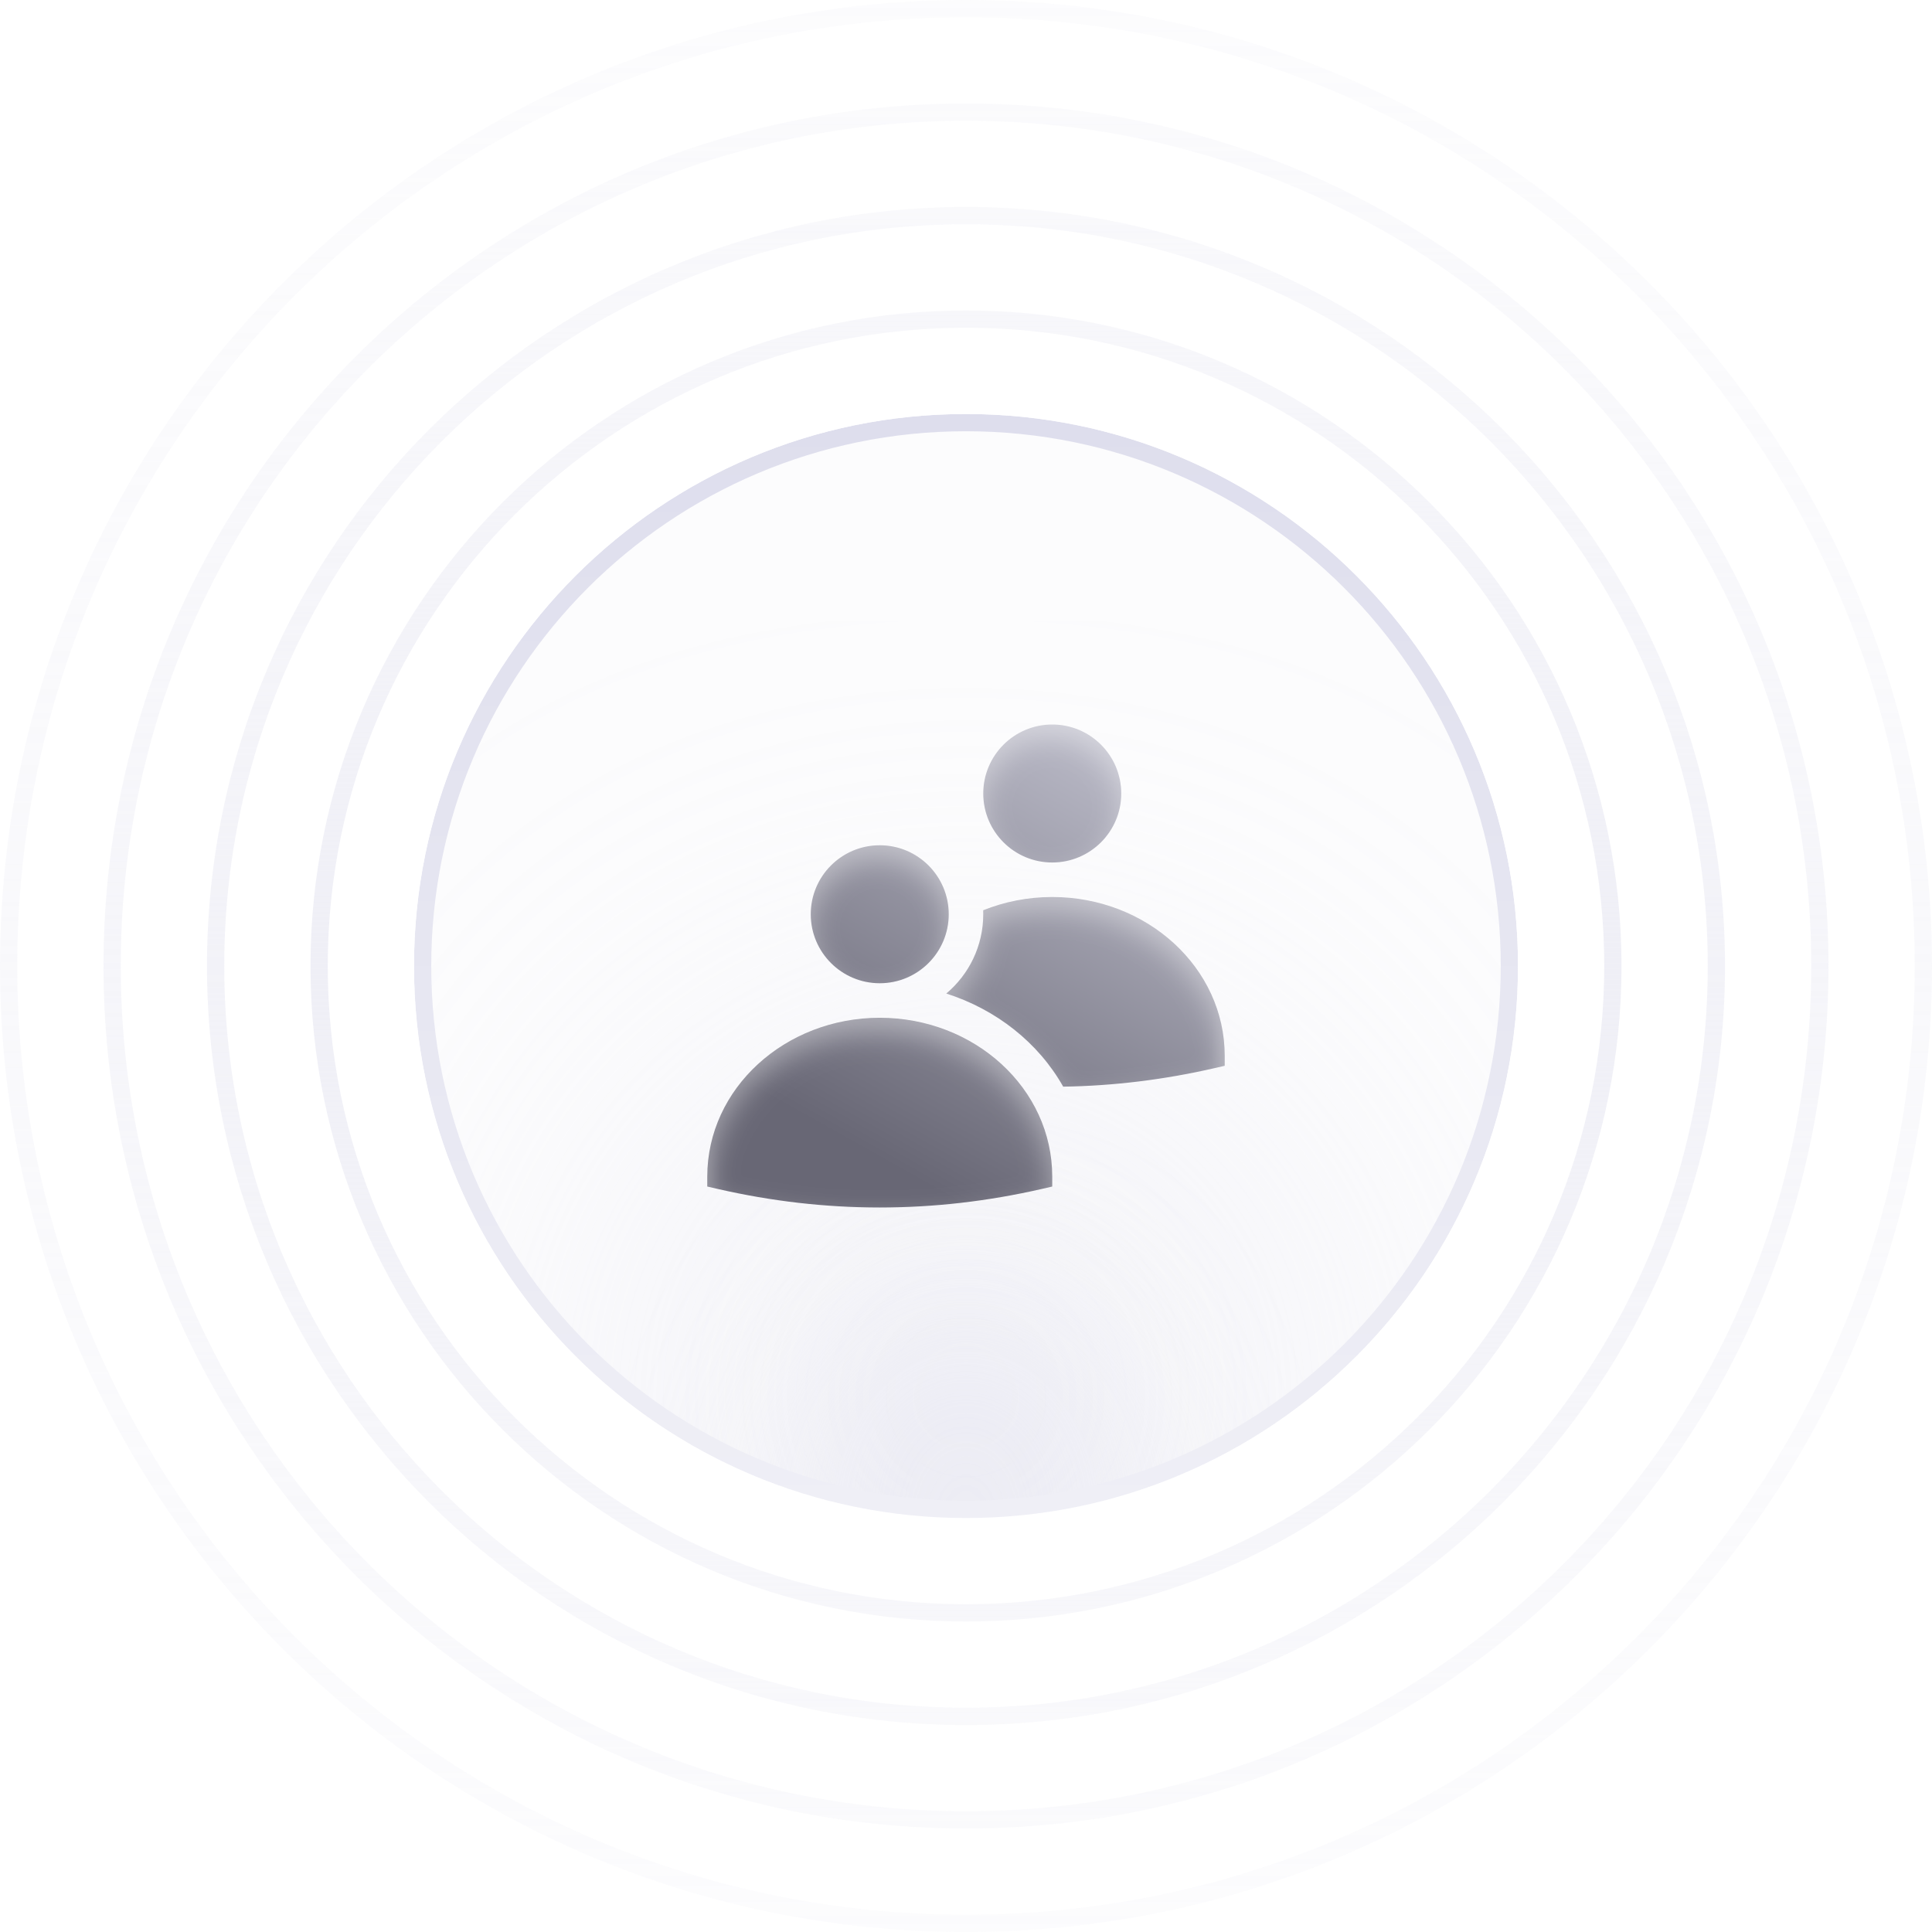
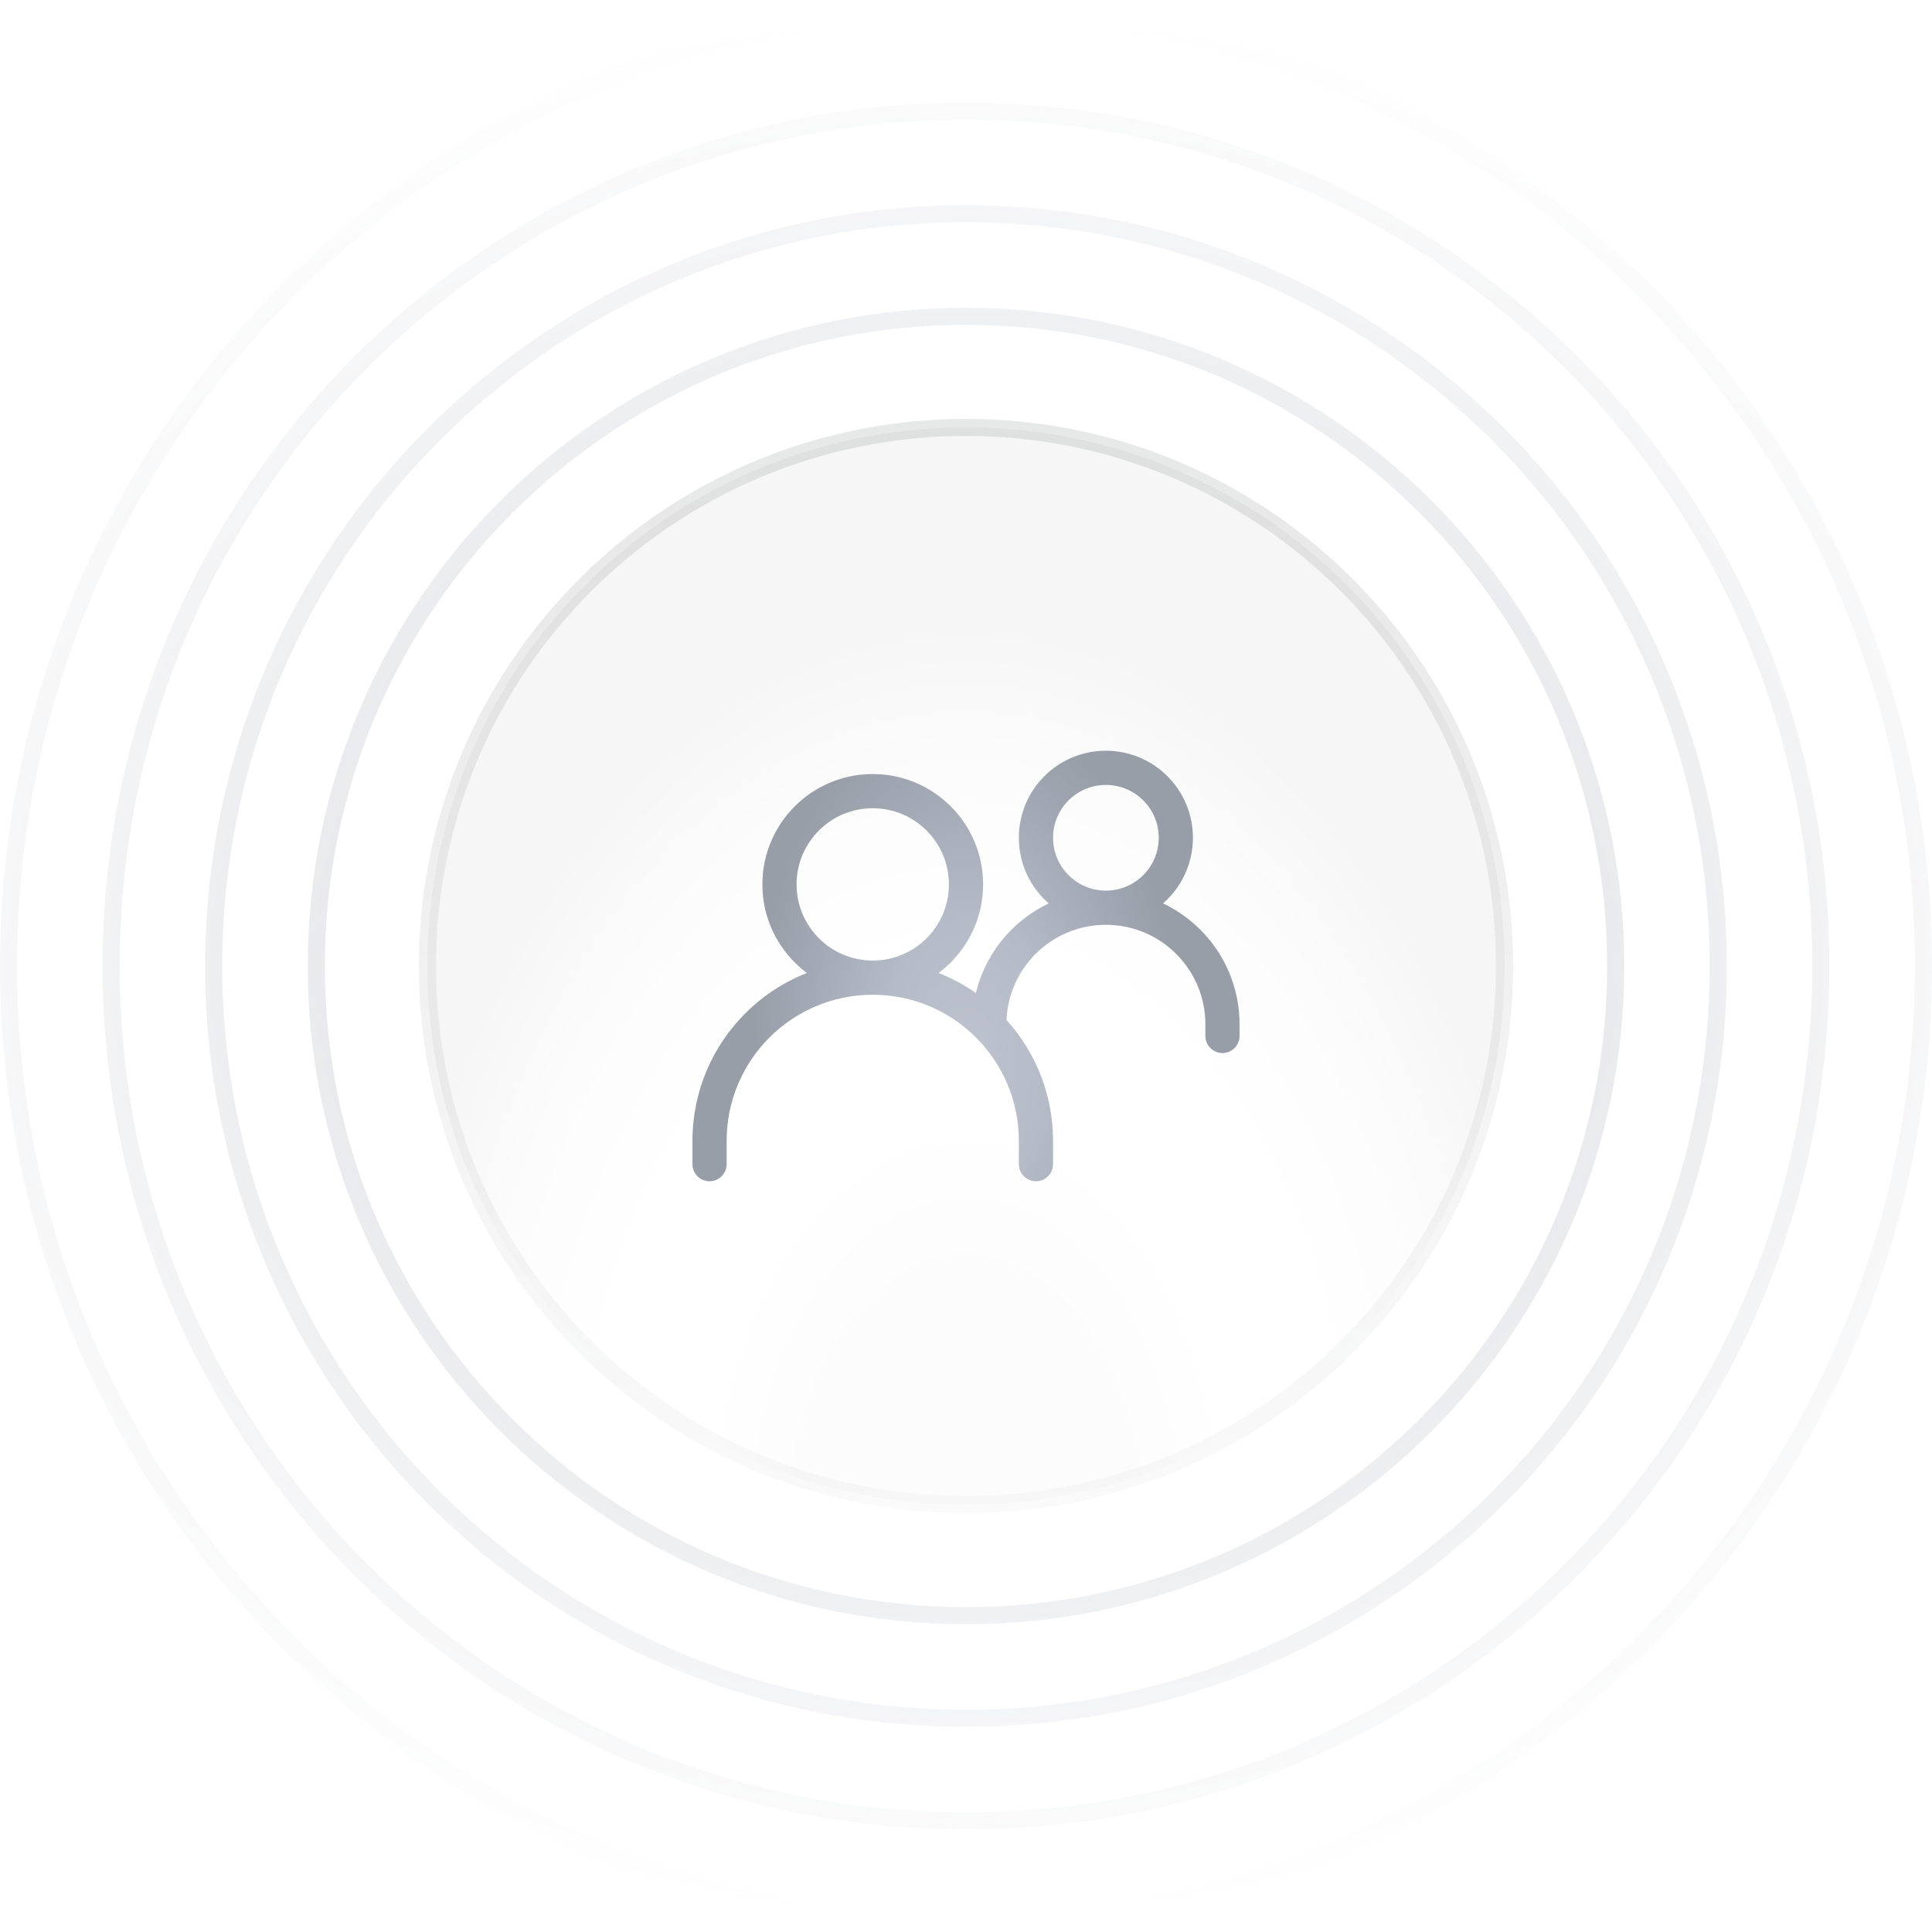
- <svg xmlns="http://www.w3.org/2000/svg" width="112" height="112" viewBox="0 0 112 112" fill="none">
-   <circle cx="56" cy="56" r="37.5" stroke="url(#paint0_linear_24994_169430)" style="" />
-   <circle opacity="0.8" cx="56" cy="56" r="43.5" stroke="url(#paint1_linear_24994_169430)" style="" />
-   <circle opacity="0.6" cx="56" cy="56" r="49.5" stroke="url(#paint2_linear_24994_169430)" style="" />
-   <circle opacity="0.4" cx="56" cy="56" r="55.5" stroke="url(#paint3_linear_24994_169430)" style="" />
-   <mask id="mask0_24994_169430" style="mask-type:alpha" maskUnits="userSpaceOnUse" x="24" y="24" width="64" height="64">
-     <circle cx="56" cy="56" r="32" fill="#131316" style="fill:#131316;fill:color(display-p3 0.075 0.075 0.086);fill-opacity:1;" />
+ <svg xmlns="http://www.w3.org/2000/svg" width="113" height="113" viewBox="0 0 113 113" fill="none">
+   <path d="M94.5 56.5C94.5 77.487 77.487 94.5 56.5 94.5C35.513 94.5 18.5 77.487 18.5 56.5C18.5 35.513 35.513 18.5 56.5 18.5C77.487 18.5 94.5 35.513 94.5 56.5Z" stroke="url(#paint0_radial_3396_433)" />
+   <path d="M100.5 56.5C100.5 80.8 80.8 100.5 56.5 100.5C32.2 100.5 12.5 80.8 12.5 56.5C12.5 32.2 32.2 12.5 56.5 12.5C80.8 12.5 100.5 32.2 100.5 56.5Z" stroke="url(#paint1_radial_3396_433)" />
+   <path d="M106.5 56.5C106.5 84.114 84.114 106.5 56.5 106.5C28.886 106.5 6.5 84.114 6.5 56.5C6.5 28.886 28.886 6.5 56.5 6.5C84.114 6.5 106.5 28.886 106.5 56.5Z" stroke="url(#paint2_radial_3396_433)" />
+   <path d="M112.5 56.5C112.5 87.428 87.428 112.5 56.5 112.5C25.572 112.5 0.5 87.428 0.5 56.5C0.5 25.572 25.572 0.5 56.5 0.5C87.428 0.5 112.5 25.572 112.5 56.5Z" stroke="url(#paint3_radial_3396_433)" />
+   <path d="M56.5 25C73.897 25 88 39.103 88 56.5C88 73.897 73.897 88 56.5 88C39.103 88 25 73.897 25 56.5C25 39.103 39.103 25 56.5 25Z" fill="url(#paint4_radial_3396_433)" />
+   <path d="M56.5 25C73.897 25 88 39.103 88 56.5C88 73.897 73.897 88 56.5 88C39.103 88 25 73.897 25 56.5C25 39.103 39.103 25 56.5 25Z" stroke="url(#paint5_linear_3396_433)" />
+   <mask id="mask0_3396_433" style="mask-type:alpha" maskUnits="userSpaceOnUse" x="40" y="43" width="33" height="27">
+     <path d="M40.5 68.091C40.5 68.643 40.948 69.091 41.5 69.091C42.052 69.091 42.5 68.643 42.5 68.091H41.5H40.5ZM59.591 68.091C59.591 68.643 60.039 69.091 60.591 69.091C61.143 69.091 61.591 68.643 61.591 68.091H60.591H59.591ZM56.864 59.909C56.864 60.461 57.311 60.909 57.864 60.909C58.416 60.909 58.864 60.461 58.864 59.909H57.864H56.864ZM70.5 60.591C70.5 61.143 70.948 61.591 71.5 61.591C72.052 61.591 72.5 61.143 72.5 60.591H71.5H70.5ZM41.5 68.091H42.5V66.727H41.5H40.5V68.091H41.5ZM41.5 66.727H42.5C42.5 62.008 46.326 58.182 51.045 58.182V57.182V56.182C45.221 56.182 40.5 60.903 40.5 66.727H41.5ZM51.045 57.182V58.182C55.765 58.182 59.591 62.008 59.591 66.727H60.591H61.591C61.591 60.903 56.87 56.182 51.045 56.182V57.182ZM60.591 66.727H59.591V68.091H60.591H61.591V66.727H60.591ZM57.864 59.909H58.864C58.864 56.696 61.469 54.091 64.682 54.091V53.091V52.091C60.364 52.091 56.864 55.591 56.864 59.909H57.864ZM64.682 53.091V54.091C67.895 54.091 70.5 56.696 70.5 59.909H71.5H72.5C72.5 55.591 69 52.091 64.682 52.091V53.091ZM71.5 59.909H70.5V60.591H71.5H72.5V59.909H71.5ZM51.045 57.182V58.182C54.61 58.182 57.5 55.292 57.5 51.727H56.5H55.5C55.5 54.187 53.506 56.182 51.045 56.182V57.182ZM56.5 51.727H57.5C57.5 48.163 54.61 45.273 51.045 45.273V46.273V47.273C53.506 47.273 55.5 49.267 55.5 51.727H56.5ZM51.045 46.273V45.273C47.481 45.273 44.591 48.163 44.591 51.727H45.591H46.591C46.591 49.267 48.585 47.273 51.045 47.273V46.273ZM45.591 51.727H44.591C44.591 55.292 47.481 58.182 51.045 58.182V57.182V56.182C48.585 56.182 46.591 54.187 46.591 51.727H45.591ZM64.682 53.091V54.091C67.493 54.091 69.773 51.812 69.773 49H68.773H67.773C67.773 50.707 66.389 52.091 64.682 52.091V53.091ZM68.773 49H69.773C69.773 46.188 67.493 43.909 64.682 43.909V44.909V45.909C66.389 45.909 67.773 47.293 67.773 49H68.773ZM64.682 44.909V43.909C61.87 43.909 59.591 46.188 59.591 49H60.591H61.591C61.591 47.293 62.975 45.909 64.682 45.909V44.909ZM60.591 49H59.591C59.591 51.812 61.87 54.091 64.682 54.091V53.091V52.091C62.975 52.091 61.591 50.707 61.591 49H60.591Z" fill="black" />
  </mask>
-   <g mask="url(#mask0_24994_169430)">
-     <circle cx="56" cy="56" r="32" fill="#FCFCFD" style="fill:#FCFCFD;fill:color(display-p3 0.988 0.988 0.992);fill-opacity:1;" />
-     <g opacity="0.3" filter="url(#filter0_f_24994_169430)">
-       <circle cx="56" cy="81" r="21" fill="#DEDEED" style="fill:#DEDEED;fill:color(display-p3 0.871 0.871 0.929);fill-opacity:1;" />
-     </g>
-     <g opacity="0.4" filter="url(#filter1_f_24994_169430)">
-       <ellipse cx="56" cy="88" rx="10" ry="13" fill="#DEDEED" style="fill:#DEDEED;fill:color(display-p3 0.871 0.871 0.929);fill-opacity:1;" />
-     </g>
-     <circle cx="56" cy="56" r="31.5" stroke="url(#paint4_linear_24994_169430)" style="" />
-   </g>
-   <g filter="url(#filter2_i_24994_169430)">
-     <path fill-rule="evenodd" clip-rule="evenodd" d="M65 46C65 48.209 63.209 50 61 50C58.791 50 57 48.209 57 46C57 43.791 58.791 42 61 42C63.209 42 65 43.791 65 46ZM55 53C55 55.209 53.209 57 51 57C48.791 57 47 55.209 47 53C47 50.791 48.791 49 51 49C53.209 49 55 50.791 55 53ZM41 68.208C41 63.097 45.505 59 51 59C56.495 59 61 63.097 61 68.208V68.785L60.411 68.921C54.139 70.36 47.861 70.36 41.589 68.921L41 68.785V68.208ZM70.41 61.921C67.486 62.592 64.56 62.95 61.634 62.995C60.2 60.449 57.752 58.518 54.855 57.597C56.166 56.496 56.999 54.845 56.999 53C56.999 52.923 56.998 52.846 56.995 52.769C58.223 52.274 59.578 52 60.999 52C66.494 52 70.999 56.097 70.999 61.208V61.785L70.41 61.921Z" fill="url(#paint5_linear_24994_169430)" style="" />
+   <g mask="url(#mask0_3396_433)">
+     <rect width="40" height="40" transform="translate(36.5 36.5)" fill="url(#paint6_radial_3396_433)" />
  </g>
  <defs>
-     <filter id="filter0_f_24994_169430" x="11" y="36" width="90" height="90" filterUnits="userSpaceOnUse" color-interpolation-filters="sRGB">
-       <feFlood flood-opacity="0" result="BackgroundImageFix" />
-       <feBlend mode="normal" in="SourceGraphic" in2="BackgroundImageFix" result="shape" />
-       <feGaussianBlur stdDeviation="12" result="effect1_foregroundBlur_24994_169430" />
-     </filter>
-     <filter id="filter1_f_24994_169430" x="36" y="65" width="40" height="46" filterUnits="userSpaceOnUse" color-interpolation-filters="sRGB">
-       <feFlood flood-opacity="0" result="BackgroundImageFix" />
-       <feBlend mode="normal" in="SourceGraphic" in2="BackgroundImageFix" result="shape" />
-       <feGaussianBlur stdDeviation="5" result="effect1_foregroundBlur_24994_169430" />
-     </filter>
-     <filter id="filter2_i_24994_169430" x="41" y="42" width="30" height="28.8" filterUnits="userSpaceOnUse" color-interpolation-filters="sRGB">
-       <feFlood flood-opacity="0" result="BackgroundImageFix" />
-       <feBlend mode="normal" in="SourceGraphic" in2="BackgroundImageFix" result="shape" />
-       <feColorMatrix in="SourceAlpha" type="matrix" values="0 0 0 0 0 0 0 0 0 0 0 0 0 0 0 0 0 0 127 0" result="hardAlpha" />
-       <feOffset dy="0.8" />
-       <feGaussianBlur stdDeviation="0.8" />
-       <feComposite in2="hardAlpha" operator="arithmetic" k2="-1" k3="1" />
-       <feColorMatrix type="matrix" values="0 0 0 0 1 0 0 0 0 1 0 0 0 0 1 0 0 0 0.4 0" />
-       <feBlend mode="normal" in2="shape" result="effect1_innerShadow_24994_169430" />
-     </filter>
-     <linearGradient id="paint0_linear_24994_169430" x1="56" y1="18" x2="56" y2="94" gradientUnits="userSpaceOnUse">
-       <stop stop-color="#EFEFF6" stop-opacity="0.5" style="stop-color:#EFEFF6;stop-color:color(display-p3 0.937 0.937 0.965);stop-opacity:0.5;" />
-       <stop offset="0.5" stop-color="#EFEFF6" style="stop-color:#EFEFF6;stop-color:color(display-p3 0.937 0.937 0.965);stop-opacity:1;" />
-       <stop offset="1" stop-color="#EFEFF6" stop-opacity="0.5" style="stop-color:#EFEFF6;stop-color:color(display-p3 0.937 0.937 0.965);stop-opacity:0.5;" />
+     <radialGradient id="paint0_radial_3396_433" cx="0" cy="0" r="1" gradientUnits="userSpaceOnUse" gradientTransform="translate(56.5 56.5) rotate(90) scale(56 68.1429)">
+       <stop stop-color="#CED1D7" />
+       <stop offset="1" stop-color="white" />
+     </radialGradient>
+     <radialGradient id="paint1_radial_3396_433" cx="0" cy="0" r="1" gradientUnits="userSpaceOnUse" gradientTransform="translate(56.5 56.5) rotate(90) scale(56 68.1429)">
+       <stop stop-color="#CED1D7" />
+       <stop offset="1" stop-color="white" />
+     </radialGradient>
+     <radialGradient id="paint2_radial_3396_433" cx="0" cy="0" r="1" gradientUnits="userSpaceOnUse" gradientTransform="translate(56.5 56.5) rotate(90) scale(56 68.1429)">
+       <stop stop-color="#CED1D7" />
+       <stop offset="1" stop-color="white" />
+     </radialGradient>
+     <radialGradient id="paint3_radial_3396_433" cx="0" cy="0" r="1" gradientUnits="userSpaceOnUse" gradientTransform="translate(56.5 56.5) rotate(90) scale(56 68.1429)">
+       <stop stop-color="#CED1D7" />
+       <stop offset="1" stop-color="white" />
+     </radialGradient>
+     <radialGradient id="paint4_radial_3396_433" cx="0" cy="0" r="1" gradientUnits="userSpaceOnUse" gradientTransform="translate(56.5 89.5) rotate(-90) scale(53 34.617)">
+       <stop stop-color="#FCFCFC" />
+       <stop offset="0.274" stop-color="#FCFCFC" />
+       <stop offset="0.457" stop-color="white" />
+       <stop offset="0.631" stop-color="white" />
+       <stop offset="0.837" stop-color="#FCFCFC" />
+       <stop offset="1" stop-color="#F6F6F6" />
+     </radialGradient>
+     <linearGradient id="paint5_linear_3396_433" x1="56.5" y1="24.5" x2="56.5" y2="88.5" gradientUnits="userSpaceOnUse">
+       <stop stop-color="#0F1013" stop-opacity="0.1" />
+       <stop offset="1" stop-color="#0F1013" stop-opacity="0.02" />
    </linearGradient>
-     <linearGradient id="paint1_linear_24994_169430" x1="56" y1="12" x2="56" y2="100" gradientUnits="userSpaceOnUse">
-       <stop stop-color="#EFEFF6" stop-opacity="0.5" style="stop-color:#EFEFF6;stop-color:color(display-p3 0.937 0.937 0.965);stop-opacity:0.5;" />
-       <stop offset="0.5" stop-color="#EFEFF6" style="stop-color:#EFEFF6;stop-color:color(display-p3 0.937 0.937 0.965);stop-opacity:1;" />
-       <stop offset="1" stop-color="#EFEFF6" stop-opacity="0.5" style="stop-color:#EFEFF6;stop-color:color(display-p3 0.937 0.937 0.965);stop-opacity:0.5;" />
-     </linearGradient>
-     <linearGradient id="paint2_linear_24994_169430" x1="56" y1="6" x2="56" y2="106" gradientUnits="userSpaceOnUse">
-       <stop stop-color="#EFEFF6" stop-opacity="0.5" style="stop-color:#EFEFF6;stop-color:color(display-p3 0.937 0.937 0.965);stop-opacity:0.5;" />
-       <stop offset="0.5" stop-color="#EFEFF6" style="stop-color:#EFEFF6;stop-color:color(display-p3 0.937 0.937 0.965);stop-opacity:1;" />
-       <stop offset="1" stop-color="#EFEFF6" stop-opacity="0.5" style="stop-color:#EFEFF6;stop-color:color(display-p3 0.937 0.937 0.965);stop-opacity:0.5;" />
-     </linearGradient>
-     <linearGradient id="paint3_linear_24994_169430" x1="56" y1="0" x2="56" y2="112" gradientUnits="userSpaceOnUse">
-       <stop stop-color="#EFEFF6" stop-opacity="0.5" style="stop-color:#EFEFF6;stop-color:color(display-p3 0.937 0.937 0.965);stop-opacity:0.5;" />
-       <stop offset="0.5" stop-color="#EFEFF6" style="stop-color:#EFEFF6;stop-color:color(display-p3 0.937 0.937 0.965);stop-opacity:1;" />
-       <stop offset="1" stop-color="#EFEFF6" stop-opacity="0.5" style="stop-color:#EFEFF6;stop-color:color(display-p3 0.937 0.937 0.965);stop-opacity:0.5;" />
-     </linearGradient>
-     <linearGradient id="paint4_linear_24994_169430" x1="56" y1="24" x2="56" y2="88" gradientUnits="userSpaceOnUse">
-       <stop stop-color="#DEDEED" style="stop-color:#DEDEED;stop-color:color(display-p3 0.871 0.871 0.929);stop-opacity:1;" />
-       <stop offset="1" stop-color="#EFEFF6" style="stop-color:#EFEFF6;stop-color:color(display-p3 0.937 0.937 0.965);stop-opacity:1;" />
-     </linearGradient>
-     <linearGradient id="paint5_linear_24994_169430" x1="70.936" y1="42.182" x2="55.487" y2="69.713" gradientUnits="userSpaceOnUse">
-       <stop stop-color="#C6C6D3" style="stop-color:#C6C6D3;stop-color:color(display-p3 0.776 0.776 0.828);stop-opacity:1;" />
-       <stop offset="1" stop-color="#686775" style="stop-color:#686775;stop-color:color(display-p3 0.408 0.404 0.459);stop-opacity:1;" />
-     </linearGradient>
+     <radialGradient id="paint6_radial_3396_433" cx="0" cy="0" r="1" gradientUnits="userSpaceOnUse" gradientTransform="translate(20 25.5) rotate(-90) scale(21 12.5457)">
+       <stop stop-color="#BEC3CE" />
+       <stop offset="0.38" stop-color="#B5BBC7" />
+       <stop offset="1" stop-color="#989EA8" />
+     </radialGradient>
  </defs>
</svg>
